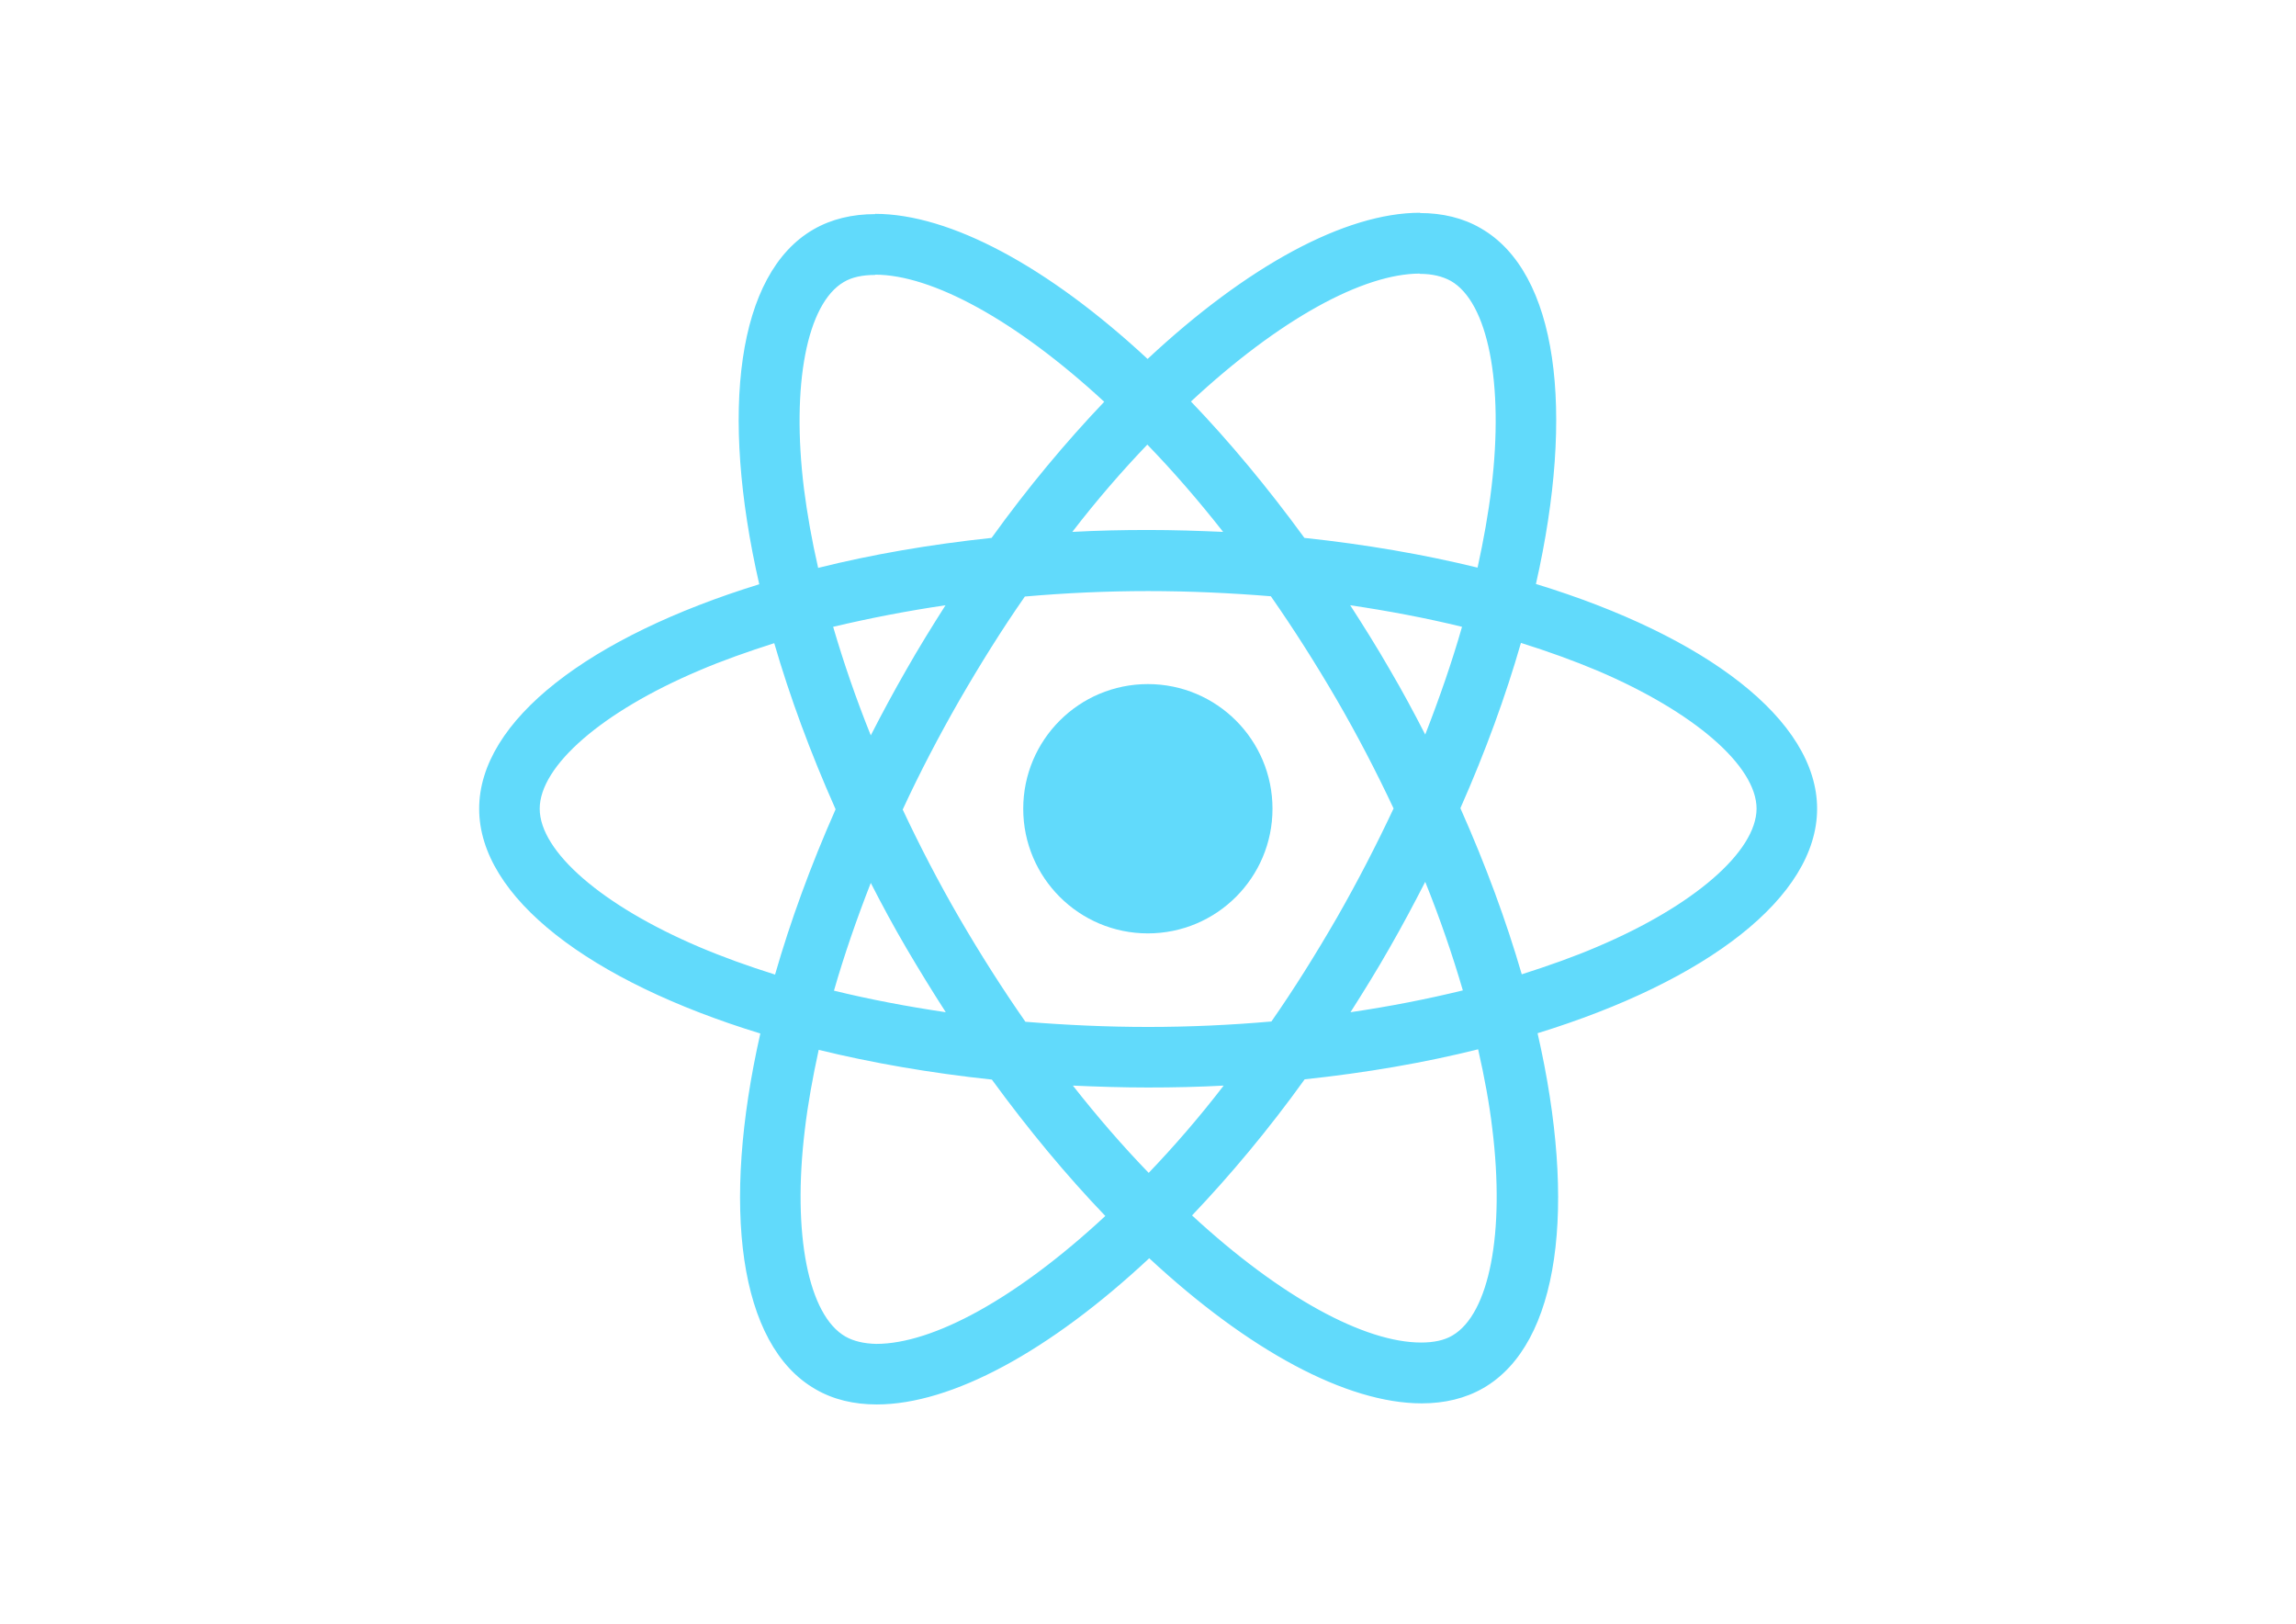
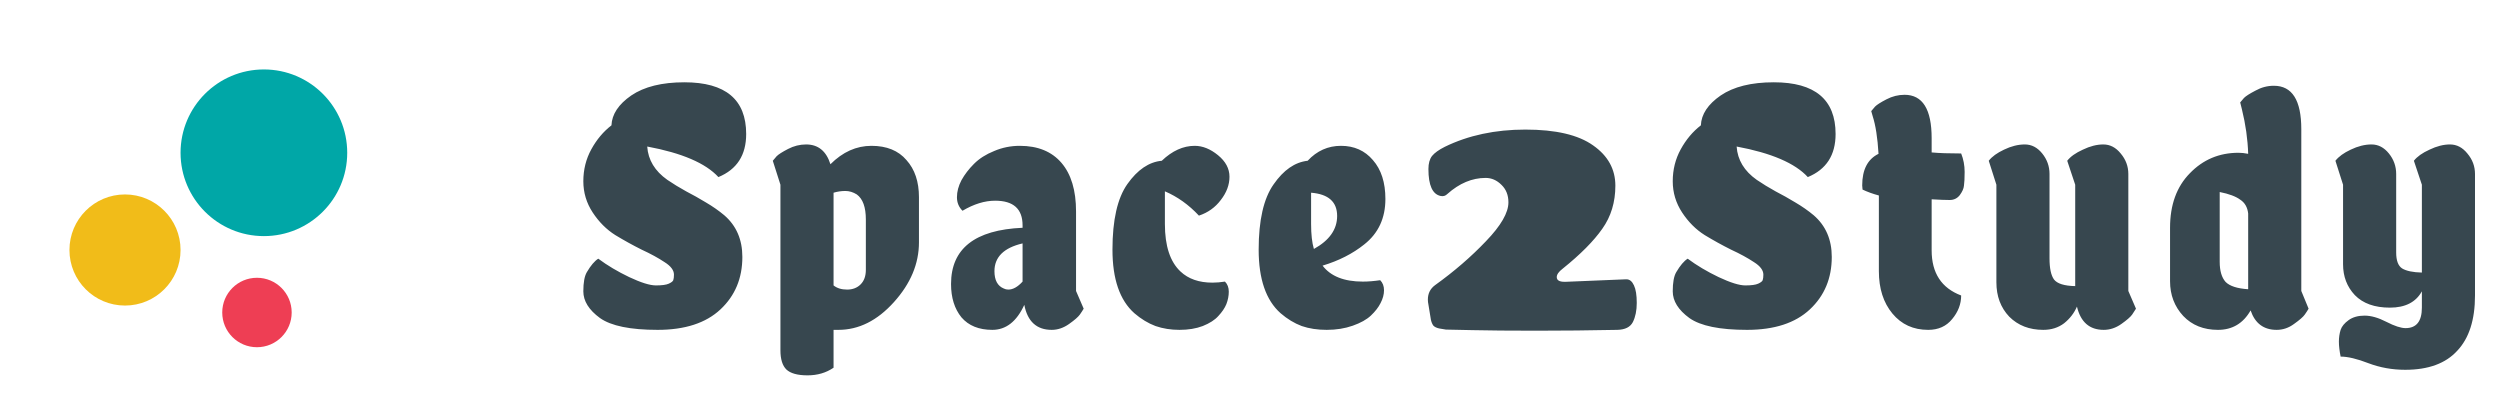
- <svg xmlns="http://www.w3.org/2000/svg" viewBox="0 0 841.9 595.3">
-   <g fill="#61DAFB">
-     <path d="M666.3 296.5c0-32.5-40.7-63.3-103.1-82.4 14.4-63.6 8-114.2-20.2-130.4-6.5-3.8-14.1-5.6-22.4-5.6v22.3c4.6 0 8.3.9 11.4 2.6 13.6 7.8 19.5 37.5 14.9 75.7-1.1 9.4-2.9 19.3-5.1 29.4-19.6-4.8-41-8.5-63.5-10.9-13.5-18.5-27.5-35.3-41.6-50 32.6-30.3 63.2-46.9 84-46.9V78c-27.5 0-63.5 19.6-99.9 53.6-36.4-33.8-72.4-53.2-99.9-53.2v22.3c20.7 0 51.4 16.5 84 46.6-14 14.7-28 31.4-41.3 49.9-22.6 2.4-44 6.1-63.6 11-2.3-10-4-19.7-5.2-29-4.7-38.2 1.1-67.9 14.6-75.8 3-1.8 6.9-2.6 11.5-2.6V78.5c-8.4 0-16 1.8-22.6 5.6-28.1 16.2-34.4 66.7-19.9 130.1-62.2 19.2-102.7 49.9-102.7 82.3 0 32.5 40.7 63.3 103.1 82.4-14.4 63.6-8 114.2 20.2 130.4 6.5 3.8 14.1 5.6 22.5 5.6 27.5 0 63.5-19.6 99.9-53.6 36.4 33.8 72.4 53.2 99.9 53.2 8.4 0 16-1.8 22.6-5.6 28.1-16.2 34.4-66.7 19.9-130.1 62-19.1 102.5-49.9 102.5-82.3zm-130.2-66.7c-3.7 12.9-8.3 26.2-13.5 39.5-4.1-8-8.4-16-13.1-24-4.6-8-9.5-15.8-14.4-23.4 14.2 2.1 27.9 4.7 41 7.9zm-45.8 106.5c-7.8 13.5-15.8 26.3-24.1 38.2-14.9 1.3-30 2-45.2 2-15.1 0-30.2-.7-45-1.9-8.3-11.9-16.4-24.6-24.2-38-7.6-13.1-14.5-26.4-20.8-39.8 6.2-13.4 13.2-26.8 20.7-39.9 7.8-13.5 15.8-26.3 24.1-38.2 14.9-1.3 30-2 45.2-2 15.1 0 30.2.7 45 1.9 8.3 11.9 16.4 24.6 24.2 38 7.6 13.1 14.5 26.4 20.8 39.8-6.3 13.4-13.2 26.8-20.7 39.9zm32.3-13c5.4 13.4 10 26.8 13.8 39.8-13.1 3.2-26.9 5.9-41.2 8 4.9-7.7 9.8-15.6 14.4-23.7 4.6-8 8.9-16.1 13-24.1zM421.2 430c-9.3-9.6-18.6-20.3-27.8-32 9 .4 18.2.7 27.5.7 9.4 0 18.7-.2 27.8-.7-9 11.7-18.3 22.4-27.5 32zm-74.4-58.9c-14.2-2.1-27.9-4.7-41-7.9 3.7-12.9 8.3-26.2 13.5-39.5 4.1 8 8.4 16 13.1 24 4.7 8 9.5 15.8 14.4 23.4zM420.7 163c9.3 9.6 18.6 20.3 27.8 32-9-.4-18.2-.7-27.5-.7-9.4 0-18.7.2-27.8.7 9-11.7 18.3-22.4 27.5-32zm-74 58.9c-4.9 7.7-9.8 15.6-14.4 23.7-4.6 8-8.9 16-13 24-5.4-13.4-10-26.8-13.8-39.8 13.1-3.1 26.9-5.8 41.2-7.9zm-90.5 125.2c-35.4-15.1-58.3-34.9-58.3-50.6 0-15.7 22.9-35.6 58.3-50.6 8.6-3.7 18-7 27.7-10.1 5.7 19.6 13.2 40 22.5 60.9-9.2 20.8-16.6 41.1-22.2 60.6-9.9-3.1-19.3-6.5-28-10.2zM310 490c-13.6-7.8-19.5-37.5-14.9-75.7 1.1-9.4 2.9-19.3 5.1-29.4 19.6 4.8 41 8.5 63.5 10.9 13.5 18.5 27.5 35.3 41.6 50-32.6 30.3-63.2 46.9-84 46.9-4.5-.1-8.3-1-11.3-2.7zm237.2-76.2c4.7 38.2-1.1 67.9-14.6 75.8-3 1.8-6.9 2.6-11.5 2.6-20.7 0-51.4-16.5-84-46.6 14-14.7 28-31.4 41.3-49.9 22.6-2.4 44-6.1 63.6-11 2.3 10.1 4.1 19.8 5.2 29.1zm38.5-66.7c-8.6 3.7-18 7-27.7 10.1-5.7-19.6-13.2-40-22.5-60.9 9.2-20.8 16.6-41.1 22.2-60.6 9.9 3.1 19.3 6.5 28.1 10.2 35.4 15.1 58.3 34.9 58.3 50.6-.1 15.7-23 35.6-58.4 50.6zM320.8 78.4z" />
-     <circle cx="420.9" cy="296.5" r="45.7" />
-     <path d="M520.5 78.1z" />
-   </g>
+ <svg xmlns="http://www.w3.org/2000/svg" width="144" height="24" viewBox="0 0 144 24" fill="none">
+   <path d="M7.2 17.6C8.967 17.6 10.4 16.168 10.4 14.4C10.4 12.633 8.967 11.2 7.2 11.2C5.433 11.2 4 12.633 4 14.4C4 16.168 5.433 17.6 7.2 17.6Z" fill="#F1BC19" />
+   <path d="M14.801 20C15.905 20 16.801 19.105 16.801 18C16.801 16.895 15.905 16 14.801 16C13.696 16 12.801 16.895 12.801 18C12.801 19.105 13.696 20 14.801 20Z" fill="#EE3E54" />
+   <path d="M15.2 13.6C17.851 13.6 20 11.451 20 8.8C20 6.149 17.851 4 15.2 4C12.549 4 10.4 6.149 10.4 8.8C10.4 11.451 12.549 13.6 15.2 13.6Z" fill="#00A7A7" />
+   <path d="M42.76 14.8C42.76 16.027 42.34 17.033 41.5 17.82C40.66 18.607 39.453 19 37.88 19C36.307 19 35.2 18.773 34.56 18.32C33.92 17.853 33.6 17.34 33.6 16.78C33.6 16.273 33.667 15.907 33.8 15.68C34.027 15.293 34.247 15.033 34.46 14.9C34.98 15.287 35.573 15.64 36.24 15.96C36.92 16.28 37.433 16.44 37.78 16.44C38.127 16.44 38.373 16.407 38.52 16.34C38.667 16.273 38.753 16.207 38.78 16.14C38.807 16.06 38.82 15.953 38.82 15.82C38.82 15.567 38.64 15.327 38.28 15.1C37.92 14.86 37.48 14.62 36.96 14.38C36.453 14.127 35.947 13.847 35.44 13.54C34.933 13.22 34.5 12.787 34.14 12.24C33.78 11.693 33.6 11.093 33.6 10.44C33.6 9.773 33.753 9.16 34.06 8.6C34.367 8.04 34.753 7.58 35.22 7.22C35.247 6.58 35.627 6.007 36.36 5.5C37.107 4.993 38.127 4.74 39.42 4.74C41.793 4.74 42.98 5.733 42.98 7.72C42.98 8.933 42.447 9.76 41.38 10.2C40.647 9.4 39.28 8.813 37.28 8.44C37.333 9.213 37.72 9.853 38.44 10.36C38.773 10.587 39.133 10.807 39.52 11.02C39.907 11.22 40.287 11.433 40.66 11.66C41.047 11.887 41.4 12.133 41.72 12.4C42.413 13 42.76 13.8 42.76 14.8ZM48.013 21.18C47.586 21.473 47.086 21.62 46.513 21.62C45.939 21.62 45.532 21.507 45.292 21.28C45.066 21.053 44.953 20.687 44.953 20.18V10.64L44.513 9.26C44.566 9.193 44.639 9.107 44.733 9C44.839 8.893 45.059 8.753 45.392 8.58C45.726 8.407 46.072 8.32 46.432 8.32C47.126 8.32 47.593 8.7 47.833 9.46C48.539 8.753 49.326 8.4 50.193 8.4C51.072 8.4 51.746 8.673 52.212 9.22C52.693 9.753 52.932 10.467 52.932 11.36V13.96C52.932 15.187 52.453 16.333 51.492 17.4C50.532 18.467 49.466 19 48.292 19H48.013V21.18ZM48.013 16.44C48.212 16.6 48.472 16.68 48.792 16.68C49.112 16.68 49.373 16.58 49.572 16.38C49.773 16.18 49.873 15.9 49.873 15.54V12.64C49.873 11.933 49.699 11.453 49.352 11.2C49.139 11.067 48.919 11 48.693 11C48.466 11 48.239 11.033 48.013 11.1V16.44ZM58.9 12.98C58.9 12.033 58.373 11.56 57.32 11.56C56.72 11.56 56.093 11.753 55.44 12.14C55.226 11.927 55.12 11.667 55.12 11.36C55.12 11.04 55.206 10.713 55.38 10.38C55.566 10.047 55.806 9.733 56.1 9.44C56.406 9.133 56.793 8.887 57.26 8.7C57.726 8.5 58.22 8.4 58.74 8.4C59.78 8.4 60.58 8.727 61.14 9.38C61.7 10.033 61.98 10.967 61.98 12.18V16.76L62.42 17.78C62.366 17.873 62.293 17.987 62.2 18.12C62.106 18.253 61.9 18.433 61.58 18.66C61.26 18.887 60.926 19 60.58 19C59.713 19 59.186 18.52 59 17.56C58.56 18.52 57.946 19 57.16 19C56.386 19 55.793 18.76 55.38 18.28C54.98 17.787 54.78 17.147 54.78 16.36C54.78 14.32 56.153 13.24 58.9 13.12V12.98ZM57.28 15.62C57.28 16.14 57.46 16.473 57.82 16.62C57.9 16.66 57.986 16.68 58.08 16.68C58.346 16.68 58.62 16.527 58.9 16.22V14.02C57.82 14.273 57.28 14.807 57.28 15.62ZM70.558 16.22C70.704 16.367 70.778 16.56 70.778 16.8C70.778 17.04 70.731 17.28 70.638 17.52C70.544 17.747 70.391 17.973 70.178 18.2C69.978 18.427 69.678 18.62 69.278 18.78C68.891 18.927 68.444 19 67.938 19C67.444 19 66.984 18.927 66.558 18.78C66.131 18.62 65.724 18.373 65.338 18.04C64.498 17.293 64.078 16.073 64.078 14.38C64.078 12.673 64.364 11.413 64.938 10.6C65.524 9.773 66.184 9.327 66.918 9.26C67.518 8.687 68.151 8.4 68.818 8.4C69.271 8.4 69.718 8.58 70.158 8.94C70.598 9.3 70.818 9.713 70.818 10.18C70.818 10.647 70.651 11.093 70.318 11.52C69.998 11.947 69.578 12.247 69.058 12.42C68.471 11.793 67.818 11.327 67.098 11.02V12.9C67.098 14.167 67.398 15.08 67.998 15.64C68.451 16.067 69.064 16.28 69.838 16.28C70.064 16.28 70.304 16.26 70.558 16.22ZM79.499 16.14C79.646 16.287 79.719 16.48 79.719 16.72C79.719 16.96 79.653 17.207 79.519 17.46C79.4 17.7 79.213 17.94 78.96 18.18C78.719 18.407 78.373 18.6 77.919 18.76C77.466 18.92 76.966 19 76.419 19C75.886 19 75.406 18.927 74.98 18.78C74.553 18.62 74.146 18.373 73.76 18.04C72.919 17.293 72.499 16.073 72.499 14.38C72.499 12.687 72.786 11.433 73.359 10.62C73.933 9.793 74.586 9.34 75.32 9.26C75.853 8.687 76.493 8.4 77.24 8.4C77.999 8.4 78.613 8.673 79.079 9.22C79.559 9.767 79.799 10.513 79.799 11.46C79.799 12.567 79.393 13.44 78.579 14.08C77.913 14.613 77.113 15.02 76.18 15.3C76.646 15.913 77.419 16.22 78.499 16.22C78.806 16.22 79.139 16.193 79.499 16.14ZM77.019 12.44C77.019 11.627 76.519 11.18 75.519 11.1V12.9C75.519 13.5 75.573 13.98 75.68 14.34C76.573 13.847 77.019 13.213 77.019 12.44ZM82.421 18.424L82.277 17.544C82.256 17.448 82.245 17.352 82.245 17.256C82.245 16.904 82.384 16.627 82.661 16.424C83.76 15.635 84.736 14.792 85.589 13.896C86.453 13 86.885 12.253 86.885 11.656C86.885 11.24 86.752 10.904 86.485 10.648C86.218 10.381 85.914 10.248 85.573 10.248C84.794 10.248 84.058 10.557 83.365 11.176C83.258 11.283 83.13 11.32 82.981 11.288C82.512 11.192 82.277 10.675 82.277 9.736C82.277 9.416 82.346 9.165 82.485 8.984C82.634 8.803 82.88 8.627 83.221 8.456C84.576 7.795 86.122 7.464 87.861 7.464C89.61 7.464 90.912 7.768 91.765 8.376C92.618 8.973 93.045 9.747 93.045 10.696C93.045 11.645 92.794 12.472 92.293 13.176C91.802 13.88 91.04 14.648 90.005 15.48C89.781 15.651 89.669 15.811 89.669 15.96C89.669 16.141 89.818 16.232 90.117 16.232C90.138 16.232 90.16 16.232 90.181 16.232L93.653 16.088C93.664 16.088 93.674 16.088 93.685 16.088C93.866 16.088 94.01 16.205 94.117 16.44C94.224 16.664 94.277 17 94.277 17.448C94.277 17.885 94.202 18.253 94.053 18.552C93.904 18.84 93.605 18.989 93.157 19C91.578 19.032 90.021 19.048 88.485 19.048C86.96 19.048 85.738 19.037 84.821 19.016C83.904 18.995 83.392 18.984 83.285 18.984C83.189 18.973 83.061 18.952 82.901 18.92C82.752 18.888 82.64 18.835 82.565 18.76C82.501 18.675 82.453 18.563 82.421 18.424ZM105.51 14.8C105.51 16.027 105.09 17.033 104.25 17.82C103.41 18.607 102.203 19 100.63 19C99.057 19 97.95 18.773 97.31 18.32C96.67 17.853 96.35 17.34 96.35 16.78C96.35 16.273 96.417 15.907 96.55 15.68C96.777 15.293 96.997 15.033 97.21 14.9C97.73 15.287 98.323 15.64 98.99 15.96C99.67 16.28 100.183 16.44 100.53 16.44C100.877 16.44 101.123 16.407 101.27 16.34C101.417 16.273 101.503 16.207 101.53 16.14C101.557 16.06 101.57 15.953 101.57 15.82C101.57 15.567 101.39 15.327 101.03 15.1C100.67 14.86 100.23 14.62 99.71 14.38C99.203 14.127 98.697 13.847 98.19 13.54C97.683 13.22 97.25 12.787 96.89 12.24C96.53 11.693 96.35 11.093 96.35 10.44C96.35 9.773 96.503 9.16 96.81 8.6C97.117 8.04 97.503 7.58 97.97 7.22C97.997 6.58 98.377 6.007 99.11 5.5C99.857 4.993 100.877 4.74 102.17 4.74C104.543 4.74 105.73 5.733 105.73 7.72C105.73 8.933 105.197 9.76 104.13 10.2C103.397 9.4 102.03 8.813 100.03 8.44C100.083 9.213 100.47 9.853 101.19 10.36C101.523 10.587 101.883 10.807 102.27 11.02C102.657 11.22 103.037 11.433 103.41 11.66C103.797 11.887 104.15 12.133 104.47 12.4C105.163 13 105.51 13.8 105.51 14.8ZM112.963 8.84C113.096 9.173 113.163 9.527 113.163 9.9C113.163 10.26 113.149 10.527 113.123 10.7C113.109 10.86 113.029 11.04 112.883 11.24C112.736 11.427 112.543 11.52 112.303 11.52C112.063 11.52 111.716 11.507 111.263 11.48V14.42C111.263 15.727 111.829 16.593 112.963 17.02C112.963 17.513 112.789 17.967 112.443 18.38C112.109 18.793 111.649 19 111.063 19C110.209 19 109.523 18.687 109.003 18.06C108.483 17.433 108.223 16.62 108.223 15.62V11.26C107.876 11.167 107.563 11.053 107.283 10.92L107.263 10.68C107.263 9.773 107.576 9.167 108.203 8.86C108.149 7.94 108.036 7.213 107.863 6.68L107.783 6.4C107.836 6.333 107.909 6.247 108.003 6.14C108.109 6.033 108.329 5.893 108.663 5.72C108.996 5.547 109.343 5.46 109.702 5.46C110.743 5.46 111.263 6.293 111.263 7.96V8.78C111.689 8.82 112.256 8.84 112.963 8.84ZM119.972 8.62C120.385 8.42 120.778 8.32 121.152 8.32C121.538 8.32 121.872 8.493 122.152 8.84C122.445 9.187 122.592 9.58 122.592 10.02V16.76L123.032 17.78C122.978 17.873 122.905 17.987 122.812 18.12C122.718 18.253 122.512 18.433 122.192 18.66C121.872 18.887 121.532 19 121.172 19C120.358 19 119.845 18.553 119.632 17.66C119.472 18.033 119.225 18.353 118.892 18.62C118.558 18.873 118.158 19 117.692 19C116.892 19 116.238 18.747 115.732 18.24C115.238 17.72 114.992 17.06 114.992 16.26V10.64L114.552 9.26C114.738 9.02 115.032 8.807 115.432 8.62C115.845 8.42 116.245 8.32 116.632 8.32C117.018 8.32 117.352 8.493 117.632 8.84C117.912 9.187 118.052 9.58 118.052 10.02V14.88C118.052 15.453 118.138 15.86 118.312 16.1C118.498 16.34 118.905 16.467 119.532 16.48V10.64L119.072 9.26C119.258 9.02 119.558 8.807 119.972 8.62ZM132.555 7.44V16.76L132.975 17.78C132.922 17.873 132.849 17.987 132.755 18.12C132.662 18.253 132.455 18.433 132.135 18.66C131.829 18.887 131.495 19 131.135 19C130.389 19 129.889 18.627 129.635 17.88C129.209 18.627 128.582 19 127.755 19C126.929 19 126.262 18.733 125.755 18.2C125.249 17.653 124.995 16.987 124.995 16.2V13.12C124.995 11.8 125.375 10.753 126.135 9.98C126.895 9.193 127.829 8.8 128.935 8.8C129.109 8.8 129.295 8.82 129.495 8.86C129.469 8.02 129.349 7.167 129.135 6.3L129.035 5.9C129.089 5.833 129.162 5.747 129.255 5.64C129.362 5.533 129.582 5.393 129.915 5.22C130.249 5.033 130.602 4.94 130.975 4.94C132.029 4.94 132.555 5.773 132.555 7.44ZM127.855 15.08C127.855 15.6 127.969 15.987 128.195 16.24C128.435 16.48 128.869 16.62 129.495 16.66V12.3C129.455 11.94 129.302 11.673 129.035 11.5C128.782 11.313 128.389 11.167 127.855 11.06V15.08ZM134.82 20.54C134.754 20.207 134.72 19.92 134.72 19.68C134.72 19.44 134.754 19.213 134.82 19C134.887 18.8 135.04 18.613 135.28 18.44C135.52 18.267 135.827 18.18 136.2 18.18C136.574 18.18 136.994 18.3 137.46 18.54C137.927 18.78 138.294 18.9 138.56 18.9C139.187 18.9 139.5 18.507 139.5 17.72V16.78C139.154 17.407 138.54 17.72 137.66 17.72C136.78 17.72 136.107 17.48 135.64 17C135.187 16.52 134.96 15.927 134.96 15.22V10.64L134.52 9.26C134.707 9.02 135 8.807 135.4 8.62C135.814 8.42 136.214 8.32 136.6 8.32C136.987 8.32 137.32 8.493 137.6 8.84C137.88 9.187 138.02 9.58 138.02 10.02V14.54C138.02 15.007 138.134 15.313 138.36 15.46C138.6 15.607 138.98 15.687 139.5 15.7V10.64L139.04 9.26C139.227 9.02 139.527 8.807 139.94 8.62C140.354 8.42 140.747 8.32 141.12 8.32C141.507 8.32 141.84 8.493 142.12 8.84C142.414 9.187 142.56 9.58 142.56 10.02V17.02C142.56 18.42 142.22 19.48 141.54 20.2C140.874 20.933 139.874 21.3 138.54 21.3C137.794 21.3 137.087 21.173 136.42 20.92C135.767 20.667 135.234 20.54 134.82 20.54Z" fill="#37474F" />
</svg>
